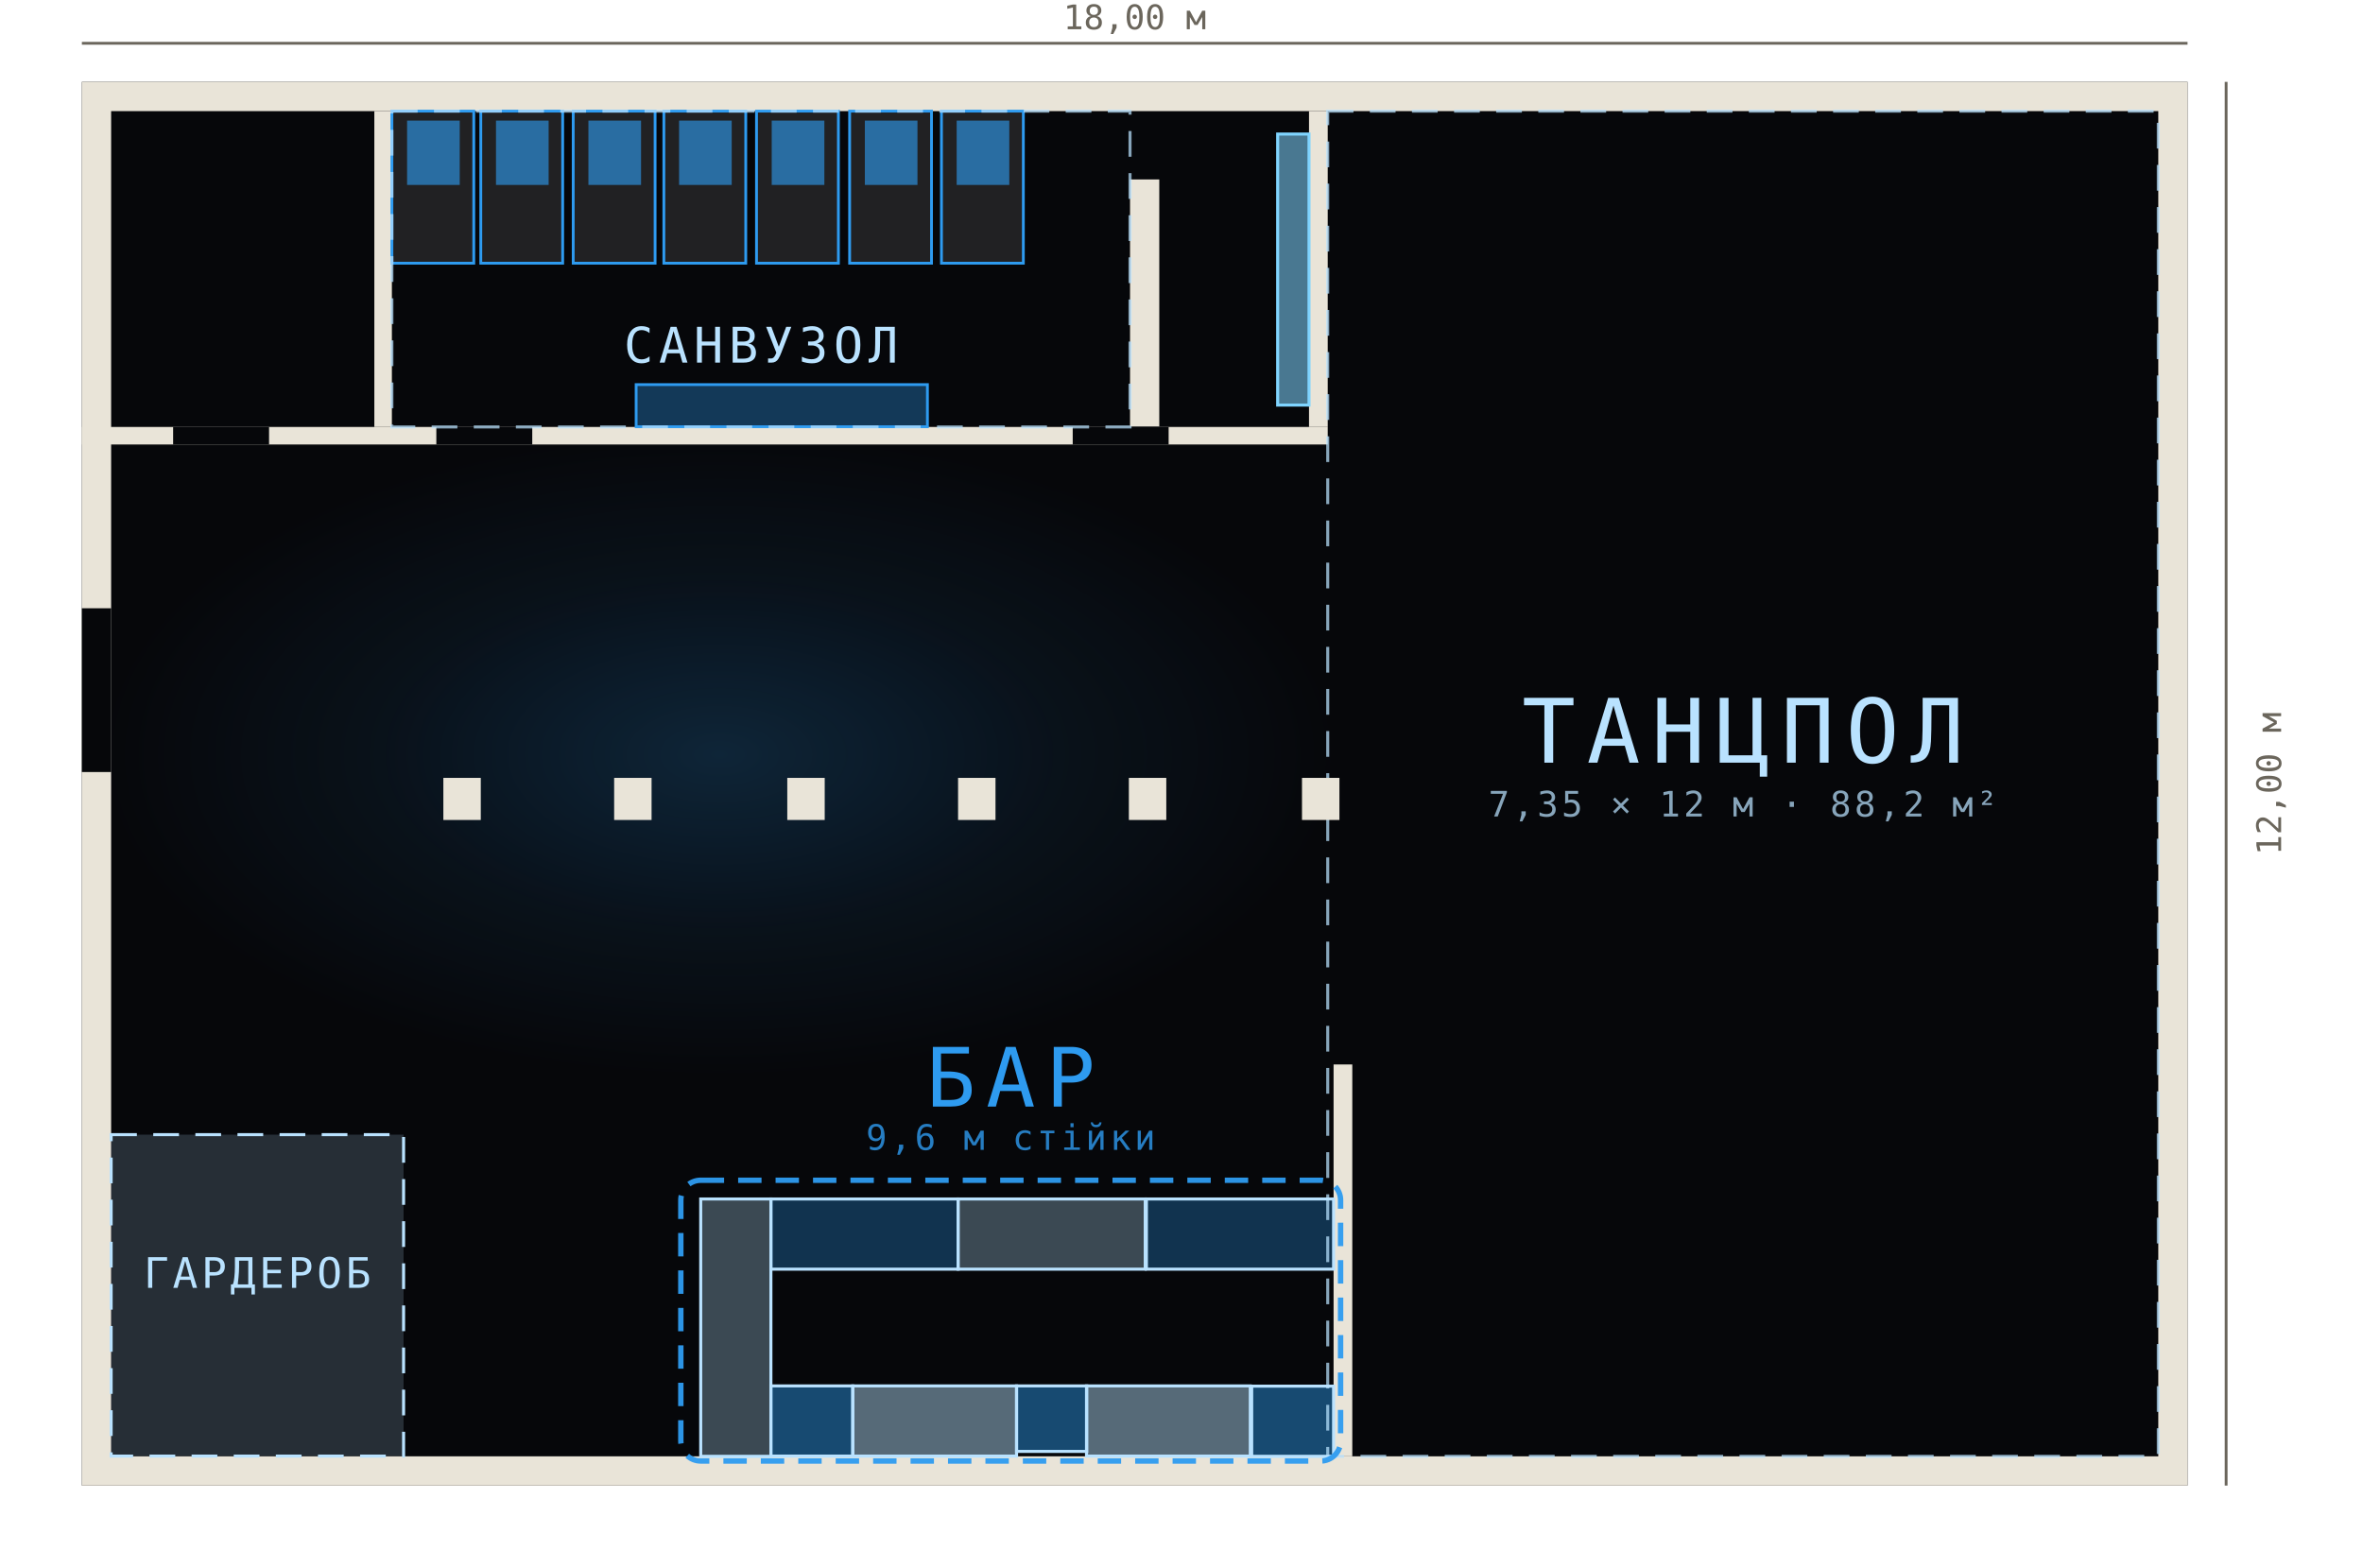
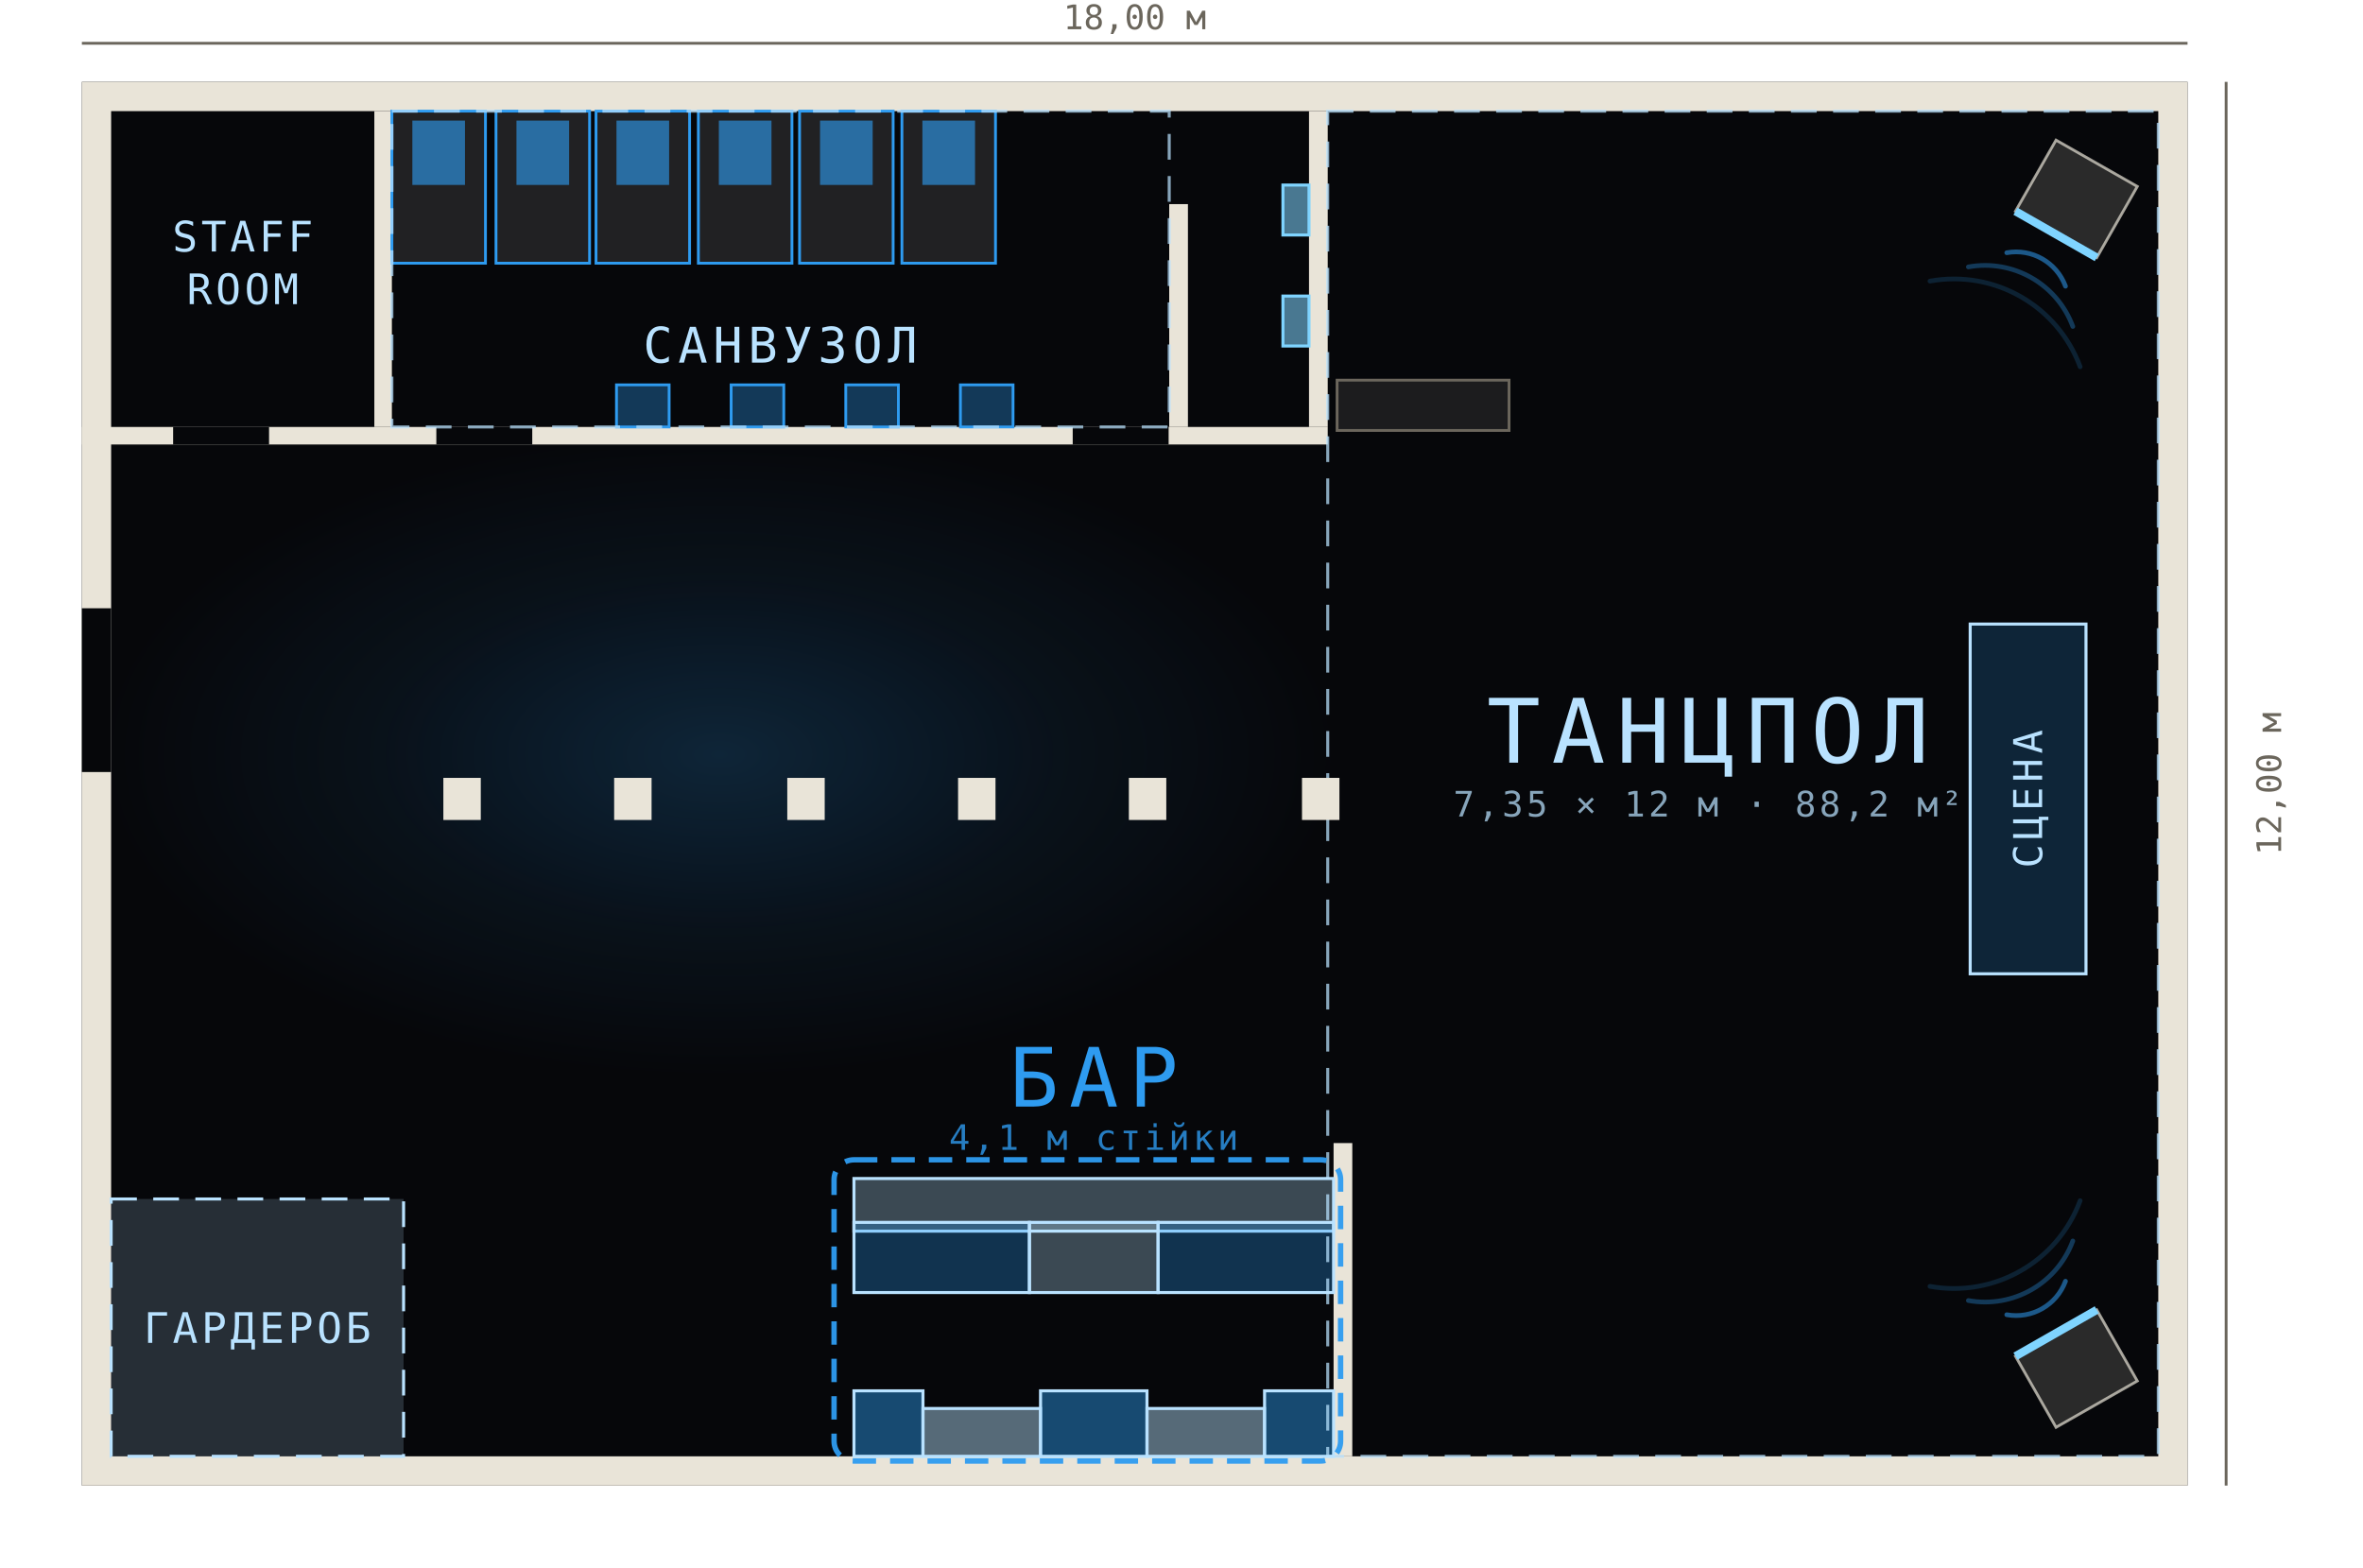
- <svg xmlns="http://www.w3.org/2000/svg" viewBox="-700 -700 20200 13400" role="img" aria-label="План клубу nøx: обведені й підписані санвузол, гардероб і танцпол 7,35 × 12 м; у центрі внизу барна стійка 9,6 м, у залі шість колон">
+ <svg xmlns="http://www.w3.org/2000/svg" viewBox="-700 -700 20200 13400" role="img" aria-label="План клубу nøx: обведені й підписані санвузол, гардероб і танцпол 7,35 × 12 м; унизу барна стійка 4,1 м, у залі шість колон, сцена біля правої стіни, ліворуч угорі staff room">
  <rect x="0" y="0" width="18000" height="12000" fill="#06070A" />
  <defs>
    <radialGradient id="floorlight" cx="50%" cy="50%" r="50%">
      <stop offset="0" stop-color="#2E9BF0" stop-opacity=".20" />
      <stop offset=".55" stop-color="#2E9BF0" stop-opacity=".07" />
      <stop offset="1" stop-color="#2E9BF0" stop-opacity="0" />
    </radialGradient>
  </defs>
  <ellipse cx="5450" cy="5750" rx="5300" ry="2750" fill="url(#floorlight)" />
  <path d="M0,0H18000V12000H0Z M250,250H17750V11750H250Z" fill-rule="evenodd" fill="#E9E4D8" />
  <rect x="0" y="2950" width="10650" height="150" fill="#E9E4D8" />
  <rect x="10490" y="250" width="160" height="2700" fill="#E9E4D8" />
  <rect x="2500" y="250" width="150" height="2700" fill="#E9E4D8" />
-   <rect x="10700" y="8400" width="160" height="3350" fill="#E9E4D8" />
-   <rect x="8960" y="834" width="250" height="2111" fill="#E9E4D8" />
+   <rect x="10700" y="9072" width="160" height="2678" fill="#E9E4D8" />
+   <rect x="9295" y="1045" width="160" height="1905" fill="#E9E4D8" />
  <rect x="780" y="2950" width="820" height="150" fill="#06070A" />
  <rect x="3030" y="2950" width="820" height="150" fill="#06070A" />
  <rect x="8470" y="2950" width="820" height="150" fill="#06070A" />
  <rect x="0" y="4500" width="250" height="1400" fill="#06070A" />
  <g fill="#E9E4D8" fill-opacity=".12" stroke="#2E9BF0" stroke-width="24">
-     <rect x="2650" y="250" width="700" height="1300" />
-     <rect x="3410" y="250" width="700" height="1300" />
-     <rect x="4200" y="250" width="700" height="1300" />
-     <rect x="4975" y="250" width="700" height="1300" />
-     <rect x="5767" y="250" width="700" height="1300" />
-     <rect x="6563" y="250" width="700" height="1300" />
-     <rect x="7348" y="250" width="700" height="1300" />
+     <rect x="2650" y="250" width="800" height="1300" />
+     <rect x="3540" y="250" width="800" height="1300" />
+     <rect x="4395" y="250" width="800" height="1300" />
+     <rect x="5270" y="250" width="800" height="1300" />
+     <rect x="6135" y="250" width="800" height="1300" />
+     <rect x="7010" y="250" width="800" height="1300" />
  </g>
  <g fill="#2E9BF0" fill-opacity=".62" stroke="none">
-     <rect x="2780" y="331" width="450" height="550" />
-     <rect x="3540" y="331" width="450" height="550" />
-     <rect x="4330" y="331" width="450" height="550" />
-     <rect x="5105" y="331" width="450" height="550" />
-     <rect x="5897" y="331" width="450" height="550" />
-     <rect x="6693" y="331" width="450" height="550" />
-     <rect x="7478" y="331" width="450" height="550" />
+     <rect x="2825" y="331" width="450" height="550" />
+     <rect x="3715" y="331" width="450" height="550" />
+     <rect x="4570" y="331" width="450" height="550" />
+     <rect x="5445" y="331" width="450" height="550" />
+     <rect x="6310" y="331" width="450" height="550" />
+     <rect x="7185" y="331" width="450" height="550" />
  </g>
-   <rect x="10222" y="446" width="268" height="2317" fill="#7FD4FF" fill-opacity=".55" stroke="#7FD4FF" stroke-width="26" />
-   <rect x="4738" y="2588" width="2490" height="360" fill="#2E9BF0" fill-opacity=".34" stroke="#2E9BF0" stroke-width="24" />
-   <rect x="5290" y="9550" width="600" height="2200" fill="#B9E2FF" fill-opacity=".30" stroke="#B9E2FF" stroke-width="26" />
+   <g fill="#7FD4FF" fill-opacity=".55" stroke="#7FD4FF" stroke-width="26">
+     <rect x="10267" y="882" width="223" height="427" />
+     <rect x="10267" y="1831" width="223" height="427" />
+   </g>
+   <g fill="#2E9BF0" fill-opacity=".34" stroke="#2E9BF0" stroke-width="24">
+     <rect x="4570" y="2590" width="450" height="360" />
+     <rect x="5550" y="2590" width="450" height="360" />
+     <rect x="6530" y="2590" width="450" height="360" />
+     <rect x="7510" y="2590" width="450" height="360" />
+   </g>
+   <g fill="#E9E4D8" fill-opacity=".10" stroke="#6B665C" stroke-width="24">
+     <rect x="10730" y="2550" width="1470" height="430" />
+   </g>
+   <g id="stage">
+     <path d="M-289 695A450 450 0 0 1 289 695" transform="translate(17050 1000) rotate(29.7)" fill="none" stroke="#2E9BF0" stroke-opacity=".55" stroke-width="40" stroke-linecap="round" />
+     <path d="M-514 963A800 800 0 0 1 514 963" transform="translate(17050 1000) rotate(29.7)" fill="none" stroke="#2E9BF0" stroke-opacity=".34" stroke-width="40" stroke-linecap="round" />
+     <path d="M-739 1231A1150 1150 0 0 1 739 1231" transform="translate(17050 1000) rotate(29.7)" fill="none" stroke="#2E9BF0" stroke-opacity=".18" stroke-width="40" stroke-linecap="round" />
+     <rect x="-400" y="-350" width="800" height="700" transform="translate(17050 1000) rotate(29.7)" fill="#E9E4D8" fill-opacity=".16" stroke="#E9E4D8" stroke-opacity=".7" stroke-width="24" />
+     <line x1="-400" y1="350" x2="400" y2="350" transform="translate(17050 1000) rotate(29.7)" stroke="#7FD4FF" stroke-width="70" />
+     <path d="M-289 695A450 450 0 0 1 289 695" transform="translate(17050 11000) rotate(150.3)" fill="none" stroke="#2E9BF0" stroke-opacity=".55" stroke-width="40" stroke-linecap="round" />
+     <path d="M-514 963A800 800 0 0 1 514 963" transform="translate(17050 11000) rotate(150.3)" fill="none" stroke="#2E9BF0" stroke-opacity=".34" stroke-width="40" stroke-linecap="round" />
+     <path d="M-739 1231A1150 1150 0 0 1 739 1231" transform="translate(17050 11000) rotate(150.3)" fill="none" stroke="#2E9BF0" stroke-opacity=".18" stroke-width="40" stroke-linecap="round" />
+     <rect x="-400" y="-350" width="800" height="700" transform="translate(17050 11000) rotate(150.3)" fill="#E9E4D8" fill-opacity=".16" stroke="#E9E4D8" stroke-opacity=".7" stroke-width="24" />
+     <line x1="-400" y1="350" x2="400" y2="350" transform="translate(17050 11000) rotate(150.3)" stroke="#7FD4FF" stroke-width="70" />
+     <rect x="16142" y="4635" width="990" height="2990" fill="#2E9BF0" fill-opacity=".2" stroke="#B9E2FF" stroke-width="26" />
+     <text x="16637" y="6250" transform="rotate(-90 16637 6130)" text-anchor="middle" font-family="ui-monospace, Menlo, monospace" font-size="340" letter-spacing="40" fill="#B9E2FF">СЦЕНА</text>
+   </g>
+   <rect x="6600" y="9375" width="4100" height="450" fill="#B9E2FF" fill-opacity=".30" stroke="#B9E2FF" stroke-width="26" />
  <g stroke="#B9E2FF" stroke-width="26">
-     <rect x="5890" y="9550" width="1600" height="600" fill="#2E9BF0" fill-opacity=".30" />
-     <rect x="7490" y="9550" width="1600" height="600" fill="#B9E2FF" fill-opacity=".30" />
-     <rect x="9100" y="9550" width="1600" height="600" fill="#2E9BF0" fill-opacity=".30" />
+     <rect x="6600" y="9750" width="1500" height="600" fill="#2E9BF0" fill-opacity=".30" />
+     <rect x="8100" y="9750" width="1100" height="600" fill="#B9E2FF" fill-opacity=".30" />
+     <rect x="9200" y="9750" width="1500" height="600" fill="#2E9BF0" fill-opacity=".30" />
  </g>
  <g stroke="#B9E2FF" stroke-width="26">
-     <rect x="5890" y="11148" width="700" height="600" fill="#2E9BF0" fill-opacity=".45" />
-     <rect x="6590" y="11148" width="1400" height="600" fill="#B9E2FF" fill-opacity=".45" />
-     <rect x="7990" y="11148" width="600" height="560" fill="#2E9BF0" fill-opacity=".45" />
-     <rect x="8588" y="11148" width="1400" height="600" fill="#B9E2FF" fill-opacity=".45" />
-     <rect x="10000" y="11150" width="700" height="600" fill="#2E9BF0" fill-opacity=".45" />
+     <rect x="6600" y="11190" width="590" height="560" fill="#2E9BF0" fill-opacity=".45" />
+     <rect x="7190" y="11341" width="1005" height="409" fill="#B9E2FF" fill-opacity=".45" />
+     <rect x="8195" y="11190" width="910" height="560" fill="#2E9BF0" fill-opacity=".45" />
+     <rect x="9105" y="11341" width="1005" height="409" fill="#B9E2FF" fill-opacity=".45" />
+     <rect x="10110" y="11190" width="590" height="560" fill="#2E9BF0" fill-opacity=".45" />
  </g>
-   <rect x="250" y="9000" width="2500" height="2748" fill="#B9E2FF" fill-opacity=".18" stroke="#B9E2FF" stroke-width="26" stroke-dasharray="220 140" />
+   <g id="cloakroom">
+     <rect x="250" y="9550" width="2500" height="2200" fill="#B9E2FF" fill-opacity=".18" stroke="#B9E2FF" stroke-width="26" stroke-dasharray="220 140" />
+     <text x="1500" y="10780" text-anchor="middle" fill="#B9E2FF" font-family="ui-monospace, Menlo, monospace" font-size="360" letter-spacing="30">ГАРДЕРОБ</text>
+   </g>
  <g fill="none" stroke="#B9E2FF" stroke-width="26" stroke-dasharray="220 140" opacity=".72">
-     <rect x="2650" y="250" width="6310" height="2700" />
+     <rect x="2650" y="250" width="6645" height="2700" />
    <rect x="10650" y="250" width="7100" height="11500" />
  </g>
  <g fill="#E9E4D8" stroke="none">
    <rect x="3090" y="5950" width="320" height="360" />
    <rect x="4550" y="5950" width="320" height="360" />
    <rect x="6030" y="5950" width="320" height="360" />
    <rect x="7490" y="5950" width="320" height="360" />
    <rect x="8950" y="5950" width="320" height="360" />
    <rect x="10430" y="5950" width="320" height="360" />
  </g>
  <g fill="none" stroke="#2E9BF0" stroke-width="46" stroke-dasharray="200 120" opacity=".95">
-     <rect x="5120" y="9390" width="5640" height="2400" rx="170" />
+     <rect x="6430" y="9215" width="4330" height="2575" rx="170" />
  </g>
  <g text-anchor="middle" fill="#B9E2FF" font-family="ui-monospace, Menlo, monospace">
-     <text x="5805" y="2400" font-size="420" letter-spacing="46">САНВУЗОЛ</text>
-     <text x="1500" y="10310" font-size="360" letter-spacing="30">ГАРДЕРОБ</text>
-     <text x="14200" y="5820" font-size="760" letter-spacing="96">ТАНЦПОЛ</text>
-     <text x="14200" y="6280" font-size="300" letter-spacing="28" opacity=".72">7,35 × 12 м · 88,2 м²</text>
+     <text x="5970" y="2400" font-size="420" letter-spacing="46">САНВУЗОЛ</text>
+     <text x="1375" y="1450" font-size="360" letter-spacing="30">STAFF</text>
+     <text x="1375" y="1900" font-size="360" letter-spacing="30">ROOM</text>
+     <text x="13900" y="5820" font-size="760" letter-spacing="96">ТАНЦПОЛ</text>
+     <text x="13900" y="6280" font-size="300" letter-spacing="28" opacity=".72">7,35 × 12 м · 88,2 м²</text>
  </g>
  <g text-anchor="middle" fill="#2E9BF0">
-     <text x="7940" y="8760" font-family="ui-monospace, Menlo, monospace" font-size="700" letter-spacing="90">БАР</text>
-     <text x="7940" y="9130" font-family="ui-monospace, Menlo, monospace" font-size="300" letter-spacing="28" opacity=".8">9,6 м стійки</text>
+     <text x="8650" y="8760" font-family="ui-monospace, Menlo, monospace" font-size="700" letter-spacing="90">БАР</text>
+     <text x="8650" y="9130" font-family="ui-monospace, Menlo, monospace" font-size="300" letter-spacing="28" opacity=".8">4,1 м стійки</text>
  </g>
  <g stroke="#6B665C" stroke-width="24" fill="none">
    <line x1="0" y1="-330" x2="18000" y2="-330" />
    <line x1="18330" y1="0" x2="18330" y2="12000" />
  </g>
  <g font-family="ui-monospace, Menlo, monospace" font-size="290" fill="#6B665C" text-anchor="middle">
    <text x="9000" y="-450">18,00 м</text>
    <text x="18800" y="6000" transform="rotate(-90 18800 6000)">12,00 м</text>
  </g>
</svg>
